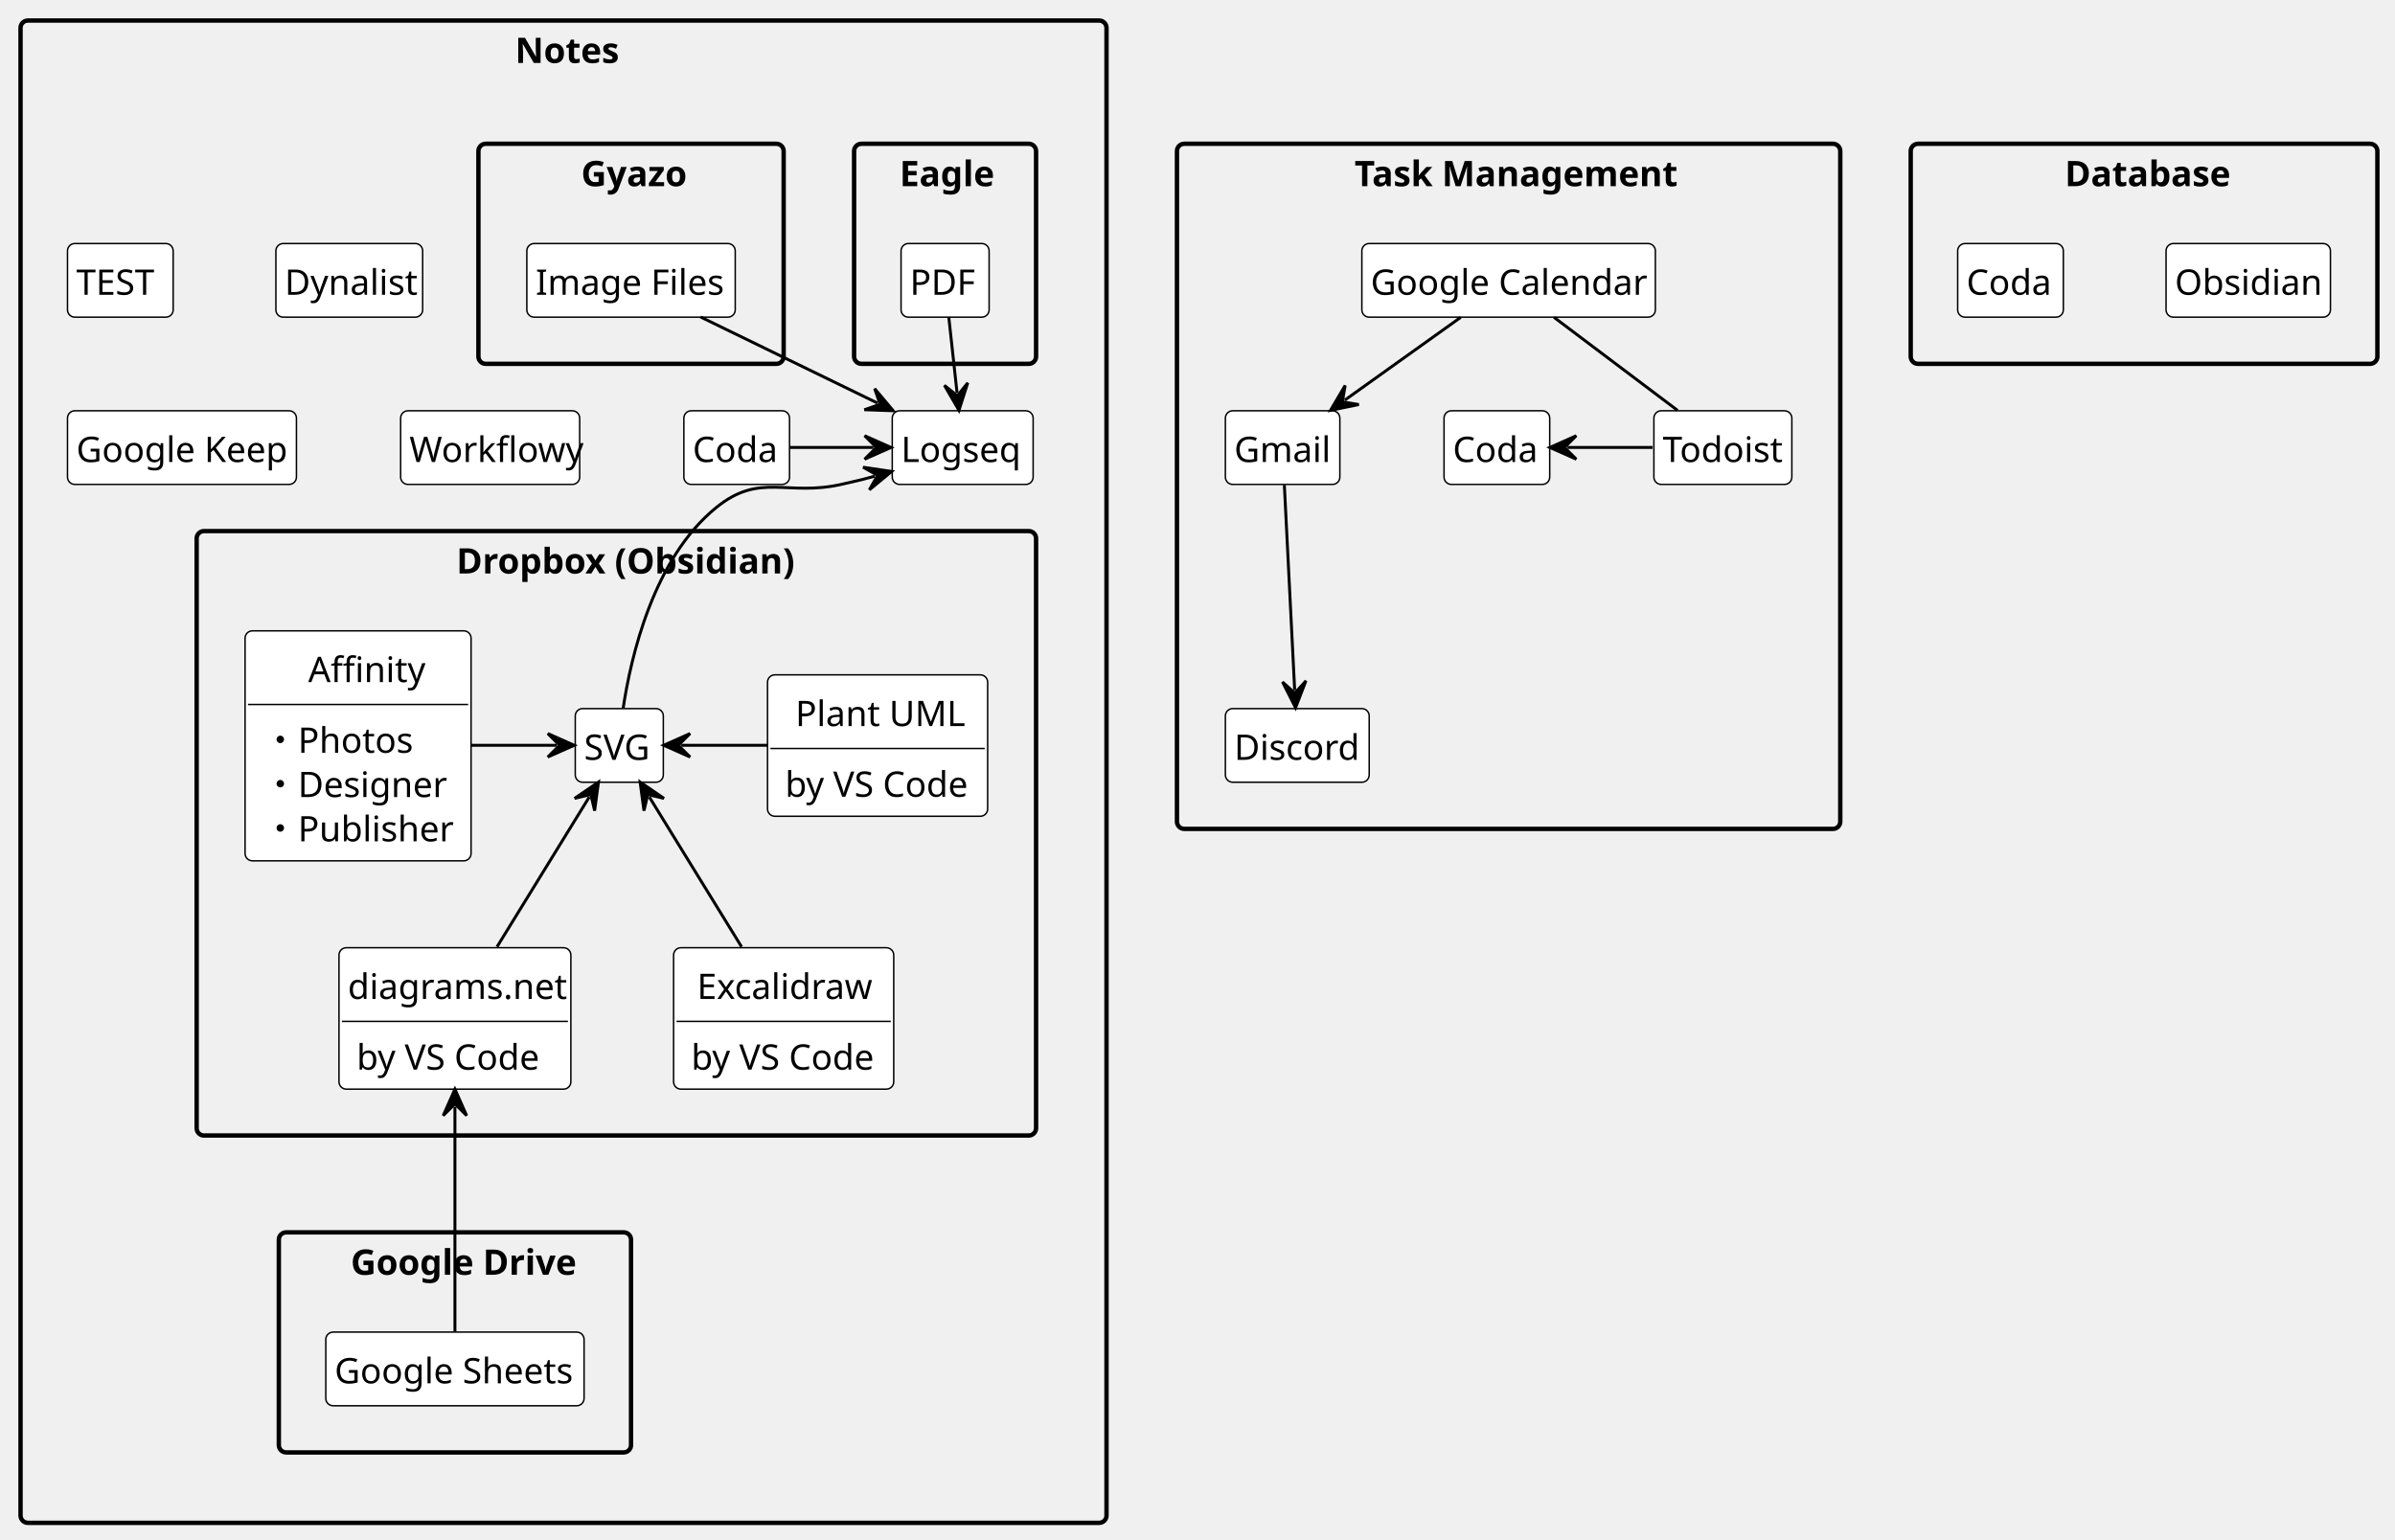
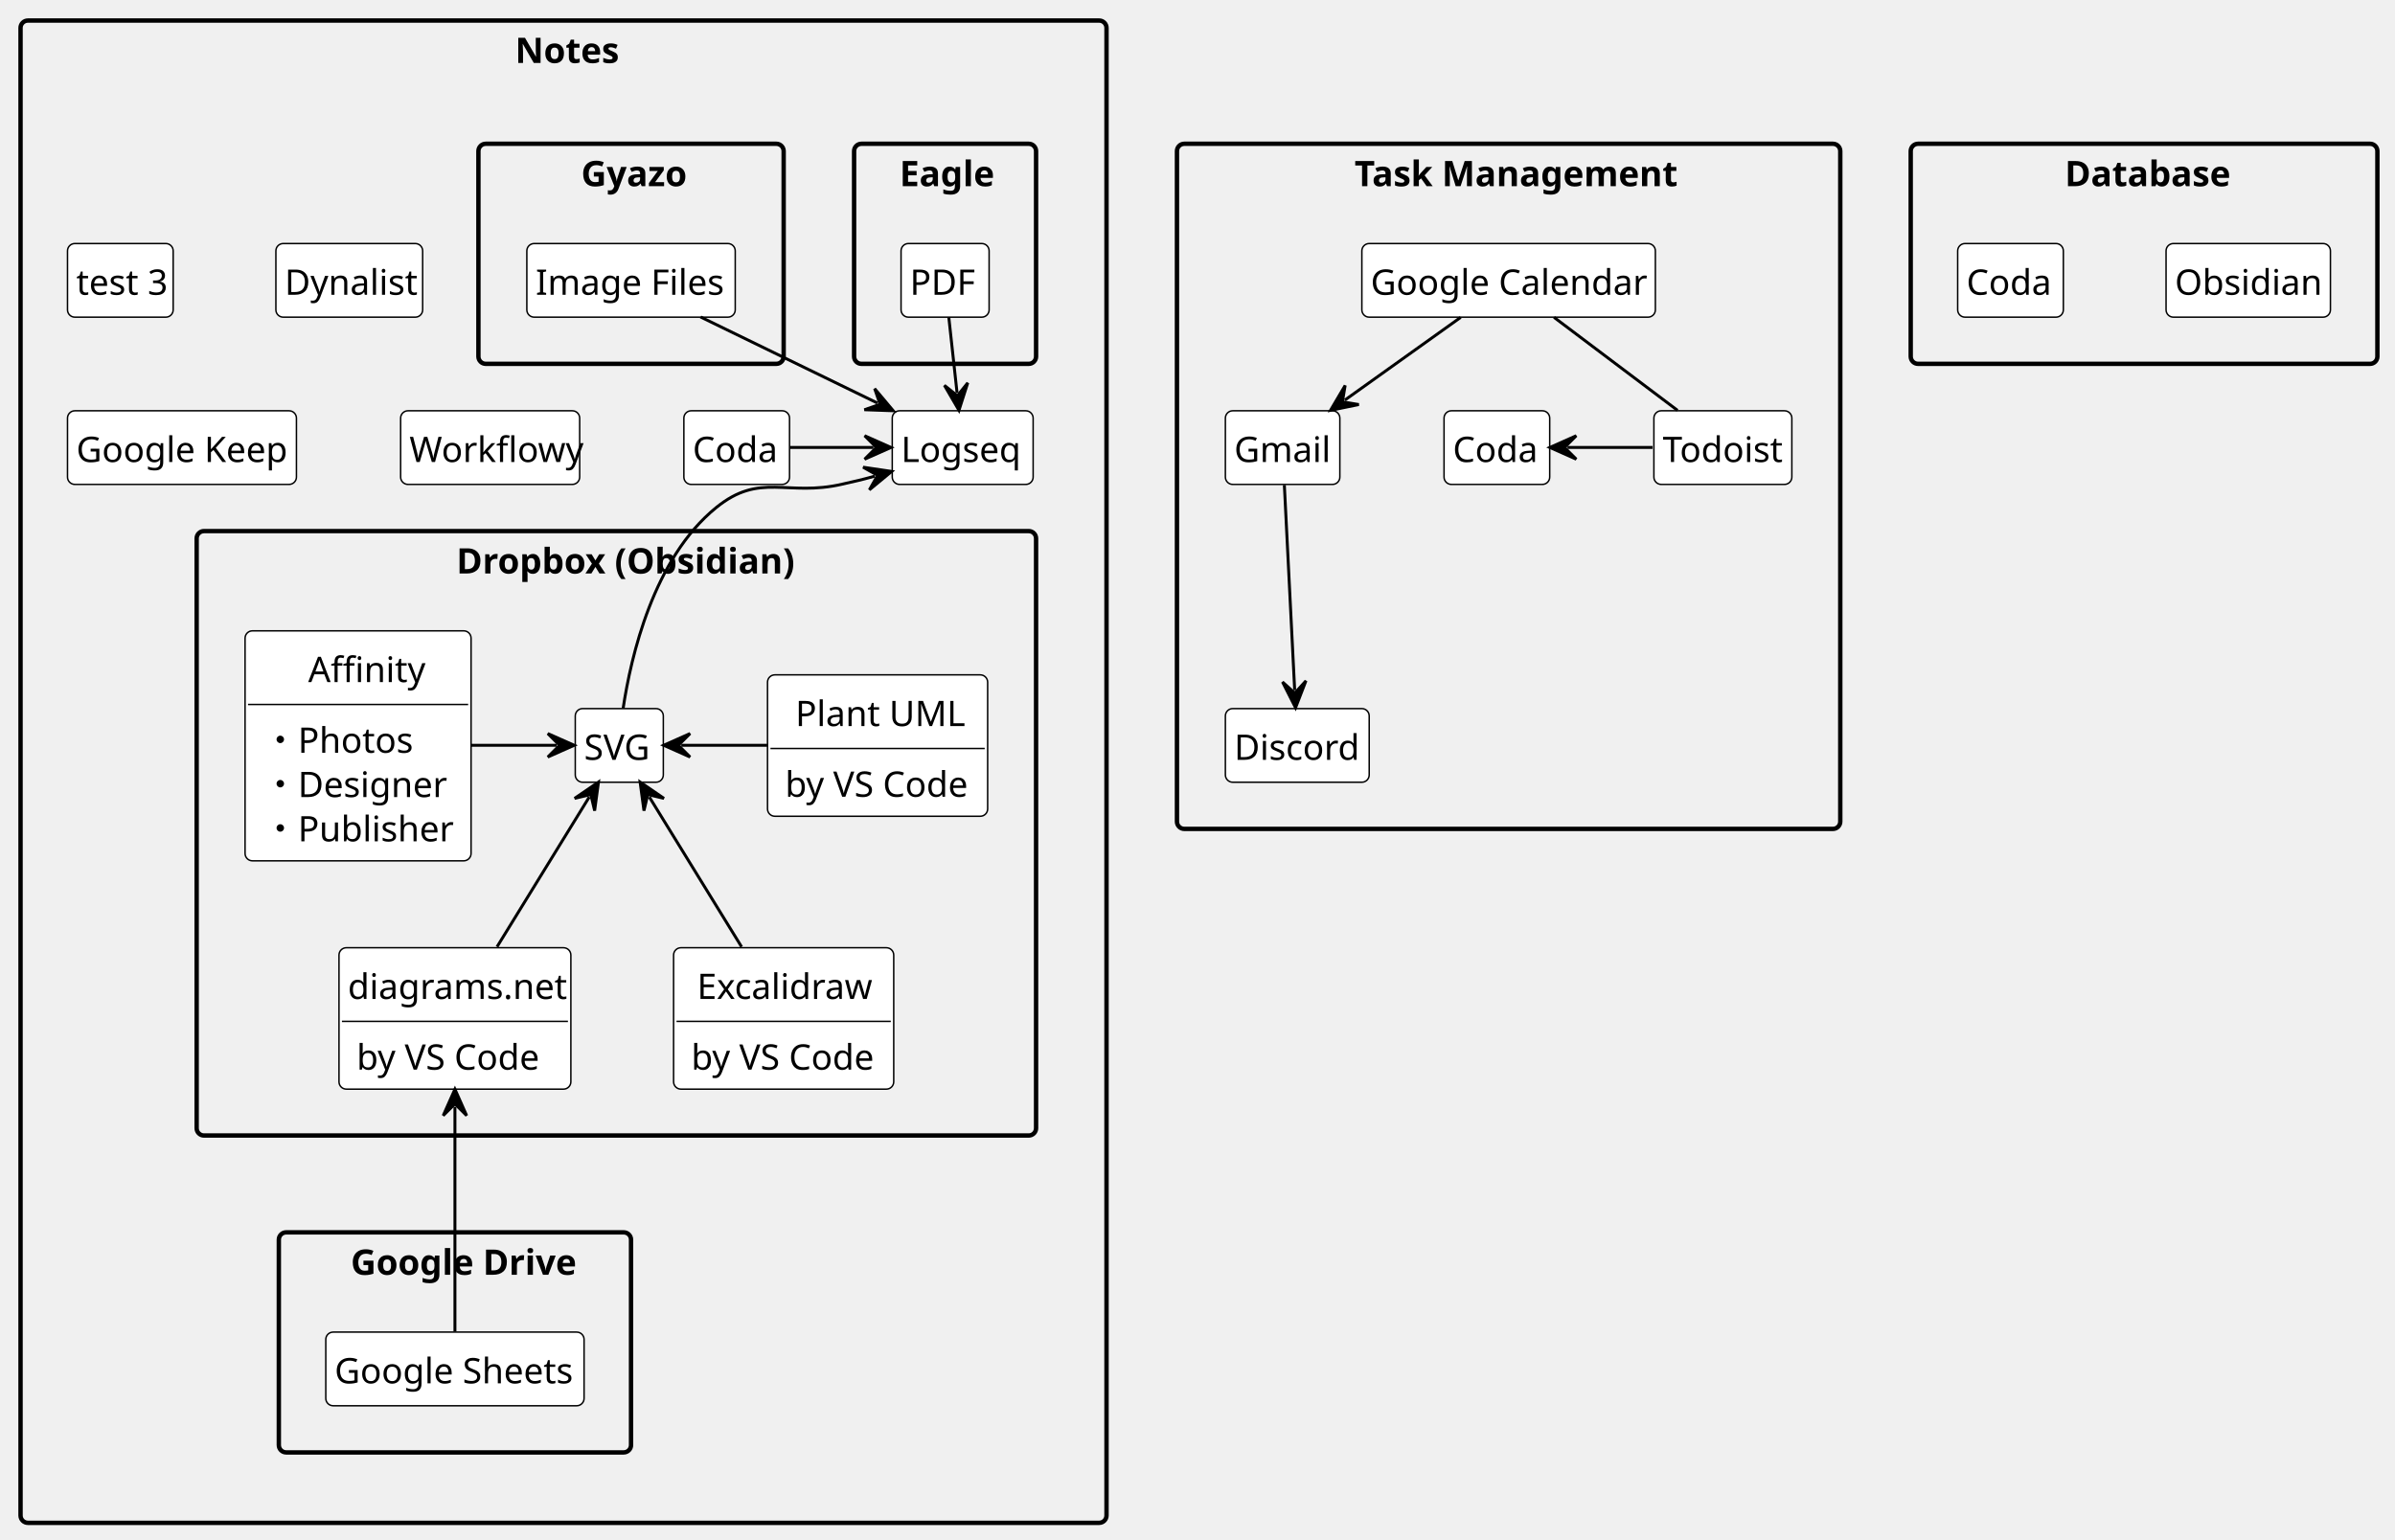
<svg xmlns="http://www.w3.org/2000/svg" contentStyleType="text/css" height="1640.625px" preserveAspectRatio="none" style="width:2550px;height:1640px;background:#FFFFFF;" version="1.1" viewBox="0 0 2550 1640" width="2550px" zoomAndPan="magnify">
  <defs />
  <g>
    <g id="cluster_Notes">
      <rect fill="none" height="1600" rx="7.812" ry="7.812" style="stroke:#000000;stroke-width:4.688;" width="1156.25" x="21.875" y="21.875" />
      <text fill="#000000" font-family="sans-serif" font-size="37.5" font-weight="bold" lengthAdjust="spacing" textLength="103.125" x="548.438" y="67.053">Notes</text>
    </g>
    <g id="cluster_dropbox">
      <rect fill="none" height="643.75" rx="7.812" ry="7.812" style="stroke:#000000;stroke-width:4.688;" width="893.75" x="209.375" y="565.625" />
      <text fill="#000000" font-family="sans-serif" font-size="37.5" font-weight="bold" lengthAdjust="spacing" textLength="340.625" x="485.938" y="610.803">Dropbox (Obsidian)</text>
    </g>
    <g id="cluster_googledrive">
      <rect fill="none" height="234.375" rx="7.812" ry="7.812" style="stroke:#000000;stroke-width:4.688;" width="375" x="296.875" y="1312.5" />
      <text fill="#000000" font-family="sans-serif" font-size="37.5" font-weight="bold" lengthAdjust="spacing" textLength="221.875" x="373.438" y="1357.678">Google Drive</text>
    </g>
    <g id="cluster_eagle">
      <rect fill="none" height="234.375" rx="7.812" ry="7.812" style="stroke:#000000;stroke-width:4.688;" width="193.75" x="909.375" y="153.125" />
      <text fill="#000000" font-family="sans-serif" font-size="37.5" font-weight="bold" lengthAdjust="spacing" textLength="96.875" x="957.812" y="198.303">Eagle</text>
    </g>
    <g id="cluster_gyazo">
      <rect fill="none" height="234.375" rx="7.812" ry="7.812" style="stroke:#000000;stroke-width:4.688;" width="325" x="509.375" y="153.125" />
      <text fill="#000000" font-family="sans-serif" font-size="37.5" font-weight="bold" lengthAdjust="spacing" textLength="106.25" x="618.75" y="198.303">Gyazo</text>
    </g>
    <g id="cluster_Database">
      <rect fill="none" height="234.375" rx="7.812" ry="7.812" style="stroke:#000000;stroke-width:4.688;" width="496.875" x="2034.375" y="153.125" />
      <text fill="#000000" font-family="sans-serif" font-size="37.5" font-weight="bold" lengthAdjust="spacing" textLength="168.75" x="2198.438" y="198.303">Database</text>
    </g>
    <g id="cluster_Task Management">
      <rect fill="none" height="729.688" rx="7.812" ry="7.812" style="stroke:#000000;stroke-width:4.688;" width="706.25" x="1253.125" y="153.125" />
      <text fill="#000000" font-family="sans-serif" font-size="37.5" font-weight="bold" lengthAdjust="spacing" textLength="328.125" x="1442.188" y="198.303">Task Management</text>
    </g>
-     <g id="elem_test">
-       <rect codeLine="26" fill="#FFFFFF" height="78.418" id="test" rx="7.812" ry="7.812" style="stroke:#000000;stroke-width:1.562;" width="112.5" x="71.875" y="259.375" />
-       <text fill="#000000" font-family="sans-serif" font-size="37.5" lengthAdjust="spacing" textLength="93.75" x="81.25" y="313.928">TEST</text>
+     <g id="elem_test 3">
+       <rect codeLine="26" fill="#FFFFFF" height="78.418" id="test 3" rx="7.812" ry="7.812" style="stroke:#000000;stroke-width:1.562;" width="112.5" x="71.875" y="259.375" />
+       <text fill="#000000" font-family="sans-serif" font-size="37.5" lengthAdjust="spacing" textLength="93.75" x="81.25" y="313.928">test 3</text>
    </g>
    <g id="elem_logseq">
      <rect codeLine="27" fill="#FFFFFF" height="78.418" id="logseq" rx="7.812" ry="7.812" style="stroke:#000000;stroke-width:1.562;" width="150" x="950" y="437.5" />
      <text fill="#000000" font-family="sans-serif" font-size="37.5" lengthAdjust="spacing" textLength="131.25" x="959.375" y="492.053">Logseq</text>
    </g>
    <g id="elem_coda">
      <rect codeLine="54" fill="#FFFFFF" height="78.418" id="coda" rx="7.812" ry="7.812" style="stroke:#000000;stroke-width:1.562;" width="112.5" x="728.125" y="437.5" />
      <text fill="#000000" font-family="sans-serif" font-size="37.5" lengthAdjust="spacing" textLength="93.75" x="737.5" y="492.053">Coda</text>
    </g>
    <g id="elem_dynalist">
      <rect codeLine="55" fill="#FFFFFF" height="78.418" id="dynalist" rx="7.812" ry="7.812" style="stroke:#000000;stroke-width:1.562;" width="156.25" x="293.75" y="259.375" />
      <text fill="#000000" font-family="sans-serif" font-size="37.5" lengthAdjust="spacing" textLength="137.5" x="303.125" y="313.928">Dynalist</text>
    </g>
    <g id="elem_googlekeep">
      <rect codeLine="56" fill="#FFFFFF" height="78.418" id="googlekeep" rx="7.812" ry="7.812" style="stroke:#000000;stroke-width:1.562;" width="243.75" x="71.875" y="437.5" />
      <text fill="#000000" font-family="sans-serif" font-size="37.5" lengthAdjust="spacing" textLength="225" x="81.25" y="492.053">Google Keep</text>
    </g>
    <g id="elem_workflowy">
      <rect codeLine="57" fill="#FFFFFF" height="78.418" id="workflowy" rx="7.812" ry="7.812" style="stroke:#000000;stroke-width:1.562;" width="190.625" x="426.562" y="437.5" />
      <text fill="#000000" font-family="sans-serif" font-size="37.5" lengthAdjust="spacing" textLength="171.875" x="435.938" y="492.053">Workflowy</text>
    </g>
    <g id="elem_svg">
      <rect codeLine="29" fill="#FFFFFF" height="78.418" id="svg" rx="7.812" ry="7.812" style="stroke:#000000;stroke-width:1.562;" width="93.75" x="612.5" y="754.688" />
      <text fill="#000000" font-family="sans-serif" font-size="37.5" lengthAdjust="spacing" textLength="75" x="621.875" y="809.241">SVG</text>
    </g>
    <g id="elem_diagramsnet">
      <rect codeLine="30" fill="#FFFFFF" height="150.586" id="diagramsnet" rx="7.812" ry="7.812" style="stroke:#000000;stroke-width:1.562;" width="246.875" x="360.938" y="1009.375" />
      <text fill="#000000" font-family="sans-serif" font-size="37.5" lengthAdjust="spacing" textLength="228.125" x="370.312" y="1063.928">diagrams.net</text>
      <line style="stroke:#000000;stroke-width:1.562;" x1="364.062" x2="604.688" y1="1087.793" y2="1087.793" />
      <text fill="#000000" font-family="sans-serif" font-size="37.5" lengthAdjust="spacing" textLength="196.875" x="379.688" y="1139.221">by VS Code</text>
    </g>
    <g id="elem_excalidraw">
      <rect codeLine="33" fill="#FFFFFF" height="150.586" id="excalidraw" rx="7.812" ry="7.812" style="stroke:#000000;stroke-width:1.562;" width="234.375" x="717.188" y="1009.375" />
      <text fill="#000000" font-family="sans-serif" font-size="37.5" lengthAdjust="spacing" textLength="184.375" x="742.188" y="1063.928">Excalidraw</text>
      <line style="stroke:#000000;stroke-width:1.562;" x1="720.312" x2="948.438" y1="1087.793" y2="1087.793" />
      <text fill="#000000" font-family="sans-serif" font-size="37.5" lengthAdjust="spacing" textLength="196.875" x="735.938" y="1139.221">by VS Code</text>
    </g>
    <g id="elem_plantuml">
      <rect codeLine="36" fill="#FFFFFF" height="150.586" id="plantuml" rx="7.812" ry="7.812" style="stroke:#000000;stroke-width:1.562;" width="234.375" x="817.188" y="718.75" />
      <text fill="#000000" font-family="sans-serif" font-size="37.5" lengthAdjust="spacing" textLength="175" x="846.875" y="773.303">Plant UML</text>
      <line style="stroke:#000000;stroke-width:1.562;" x1="820.312" x2="1048.438" y1="797.168" y2="797.168" />
      <text fill="#000000" font-family="sans-serif" font-size="37.5" lengthAdjust="spacing" textLength="196.875" x="835.938" y="848.596">by VS Code</text>
    </g>
    <g id="elem_affinity">
      <rect codeLine="39" fill="#FFFFFF" height="244.922" id="affinity" rx="7.812" ry="7.812" style="stroke:#000000;stroke-width:1.562;" width="240.625" x="260.938" y="671.875" />
      <text fill="#000000" font-family="sans-serif" font-size="37.5" lengthAdjust="spacing" textLength="106.25" x="328.125" y="726.428">Affinity</text>
      <line style="stroke:#000000;stroke-width:1.562;" x1="264.062" x2="498.438" y1="750.293" y2="750.293" />
      <text fill="#000000" font-family="sans-serif" font-size="37.5" lengthAdjust="spacing" textLength="159.375" x="279.688" y="801.721">・Photos</text>
      <text fill="#000000" font-family="sans-serif" font-size="37.5" lengthAdjust="spacing" textLength="196.875" x="279.688" y="848.889">・Designer</text>
      <text fill="#000000" font-family="sans-serif" font-size="37.5" lengthAdjust="spacing" textLength="203.125" x="279.688" y="896.057">・Publisher</text>
    </g>
    <g id="elem_googlesheets">
      <rect codeLine="46" fill="#FFFFFF" height="78.418" id="googlesheets" rx="7.812" ry="7.812" style="stroke:#000000;stroke-width:1.562;" width="275" x="346.875" y="1418.75" />
      <text fill="#000000" font-family="sans-serif" font-size="37.5" lengthAdjust="spacing" textLength="256.25" x="356.25" y="1473.303">Google Sheets</text>
    </g>
    <g id="elem_pdf">
      <rect codeLine="49" fill="#FFFFFF" height="78.418" id="pdf" rx="7.812" ry="7.812" style="stroke:#000000;stroke-width:1.562;" width="93.75" x="959.375" y="259.375" />
      <text fill="#000000" font-family="sans-serif" font-size="37.5" lengthAdjust="spacing" textLength="75" x="968.75" y="313.928">PDF</text>
    </g>
    <g id="elem_imagefiles">
      <rect codeLine="52" fill="#FFFFFF" height="78.418" id="imagefiles" rx="7.812" ry="7.812" style="stroke:#000000;stroke-width:1.562;" width="221.875" x="560.938" y="259.375" />
      <text fill="#000000" font-family="sans-serif" font-size="37.5" lengthAdjust="spacing" textLength="203.125" x="570.312" y="313.928">Image Files</text>
    </g>
    <g id="elem_obsidian">
      <rect codeLine="61" fill="#FFFFFF" height="78.418" id="obsidian" rx="7.812" ry="7.812" style="stroke:#000000;stroke-width:1.562;" width="175" x="2306.25" y="259.375" />
      <text fill="#000000" font-family="sans-serif" font-size="37.5" lengthAdjust="spacing" textLength="156.25" x="2315.625" y="313.928">Obsidian</text>
    </g>
    <g id="elem_coda2">
      <rect codeLine="62" fill="#FFFFFF" height="78.418" id="coda2" rx="7.812" ry="7.812" style="stroke:#000000;stroke-width:1.562;" width="112.5" x="2084.375" y="259.375" />
      <text fill="#000000" font-family="sans-serif" font-size="37.5" lengthAdjust="spacing" textLength="93.75" x="2093.75" y="313.928">Coda</text>
    </g>
    <g id="elem_coda3">
      <rect codeLine="66" fill="#FFFFFF" height="78.418" id="coda3" rx="7.812" ry="7.812" style="stroke:#000000;stroke-width:1.562;" width="112.5" x="1537.5" y="437.5" />
      <text fill="#000000" font-family="sans-serif" font-size="37.5" lengthAdjust="spacing" textLength="93.75" x="1546.875" y="492.053">Coda</text>
    </g>
    <g id="elem_todoist">
      <rect codeLine="67" fill="#FFFFFF" height="78.418" id="todoist" rx="7.812" ry="7.812" style="stroke:#000000;stroke-width:1.562;" width="146.875" x="1760.938" y="437.5" />
      <text fill="#000000" font-family="sans-serif" font-size="37.5" lengthAdjust="spacing" textLength="128.125" x="1770.312" y="492.053">Todoist</text>
    </g>
    <g id="elem_googlecalendar">
      <rect codeLine="68" fill="#FFFFFF" height="78.418" id="googlecalendar" rx="7.812" ry="7.812" style="stroke:#000000;stroke-width:1.562;" width="312.5" x="1450" y="259.375" />
      <text fill="#000000" font-family="sans-serif" font-size="37.5" lengthAdjust="spacing" textLength="293.75" x="1459.375" y="313.928">Google Calendar</text>
    </g>
    <g id="elem_gmail">
      <rect codeLine="69" fill="#FFFFFF" height="78.418" id="gmail" rx="7.812" ry="7.812" style="stroke:#000000;stroke-width:1.562;" width="121.875" x="1304.688" y="437.5" />
      <text fill="#000000" font-family="sans-serif" font-size="37.5" lengthAdjust="spacing" textLength="103.125" x="1314.062" y="492.053">Gmail</text>
    </g>
    <g id="elem_discord">
      <rect codeLine="70" fill="#FFFFFF" height="78.418" id="discord" rx="7.812" ry="7.812" style="stroke:#000000;stroke-width:1.562;" width="153.125" x="1304.688" y="754.688" />
      <text fill="#000000" font-family="sans-serif" font-size="37.5" lengthAdjust="spacing" textLength="134.375" x="1314.062" y="809.241">Discord</text>
    </g>
    <g id="link_logseq_svg">
      <path codeLine="74" d="M931.342,507.119 C914.155,511.9 913.969,511.656 896.875,515.625 C837.719,529.406 809.656,502.344 762.5,540.625 C695.781,594.781 671.75,699.25 663.469,754.438 " fill="none" id="logseq-backto-svg" style="stroke:#000000;stroke-width:3.125;" />
      <polygon fill="#000000" points="949.406,502.094,918.96,497.589,934.353,506.281,925.66,521.674,949.406,502.094" style="stroke:#000000;stroke-width:3.125;" />
    </g>
    <g id="link_svg_plantuml">
      <path codeLine="75" d="M725.375,793.75 C762.156,793.75 780.188,793.75 816.938,793.75 " fill="none" id="svg-backto-plantuml" style="stroke:#000000;stroke-width:3.125;" />
      <polygon fill="#000000" points="706.625,793.75,734.75,806.25,722.25,793.75,734.75,781.25,706.625,793.75" style="stroke:#000000;stroke-width:3.125;" />
    </g>
    <g id="link_svg_excalidraw">
      <path codeLine="76" d="M691.364,848.871 C718.427,892.808 754.969,952.188 789.562,1008.406 " fill="none" id="svg-backto-excalidraw" style="stroke:#000000;stroke-width:3.125;" />
      <polygon fill="#000000" points="681.531,832.906,685.638,863.409,689.726,846.21,706.924,850.298,681.531,832.906" style="stroke:#000000;stroke-width:3.125;" />
    </g>
    <g id="link_svg_diagramsnet">
      <path codeLine="77" d="M627.386,848.871 C600.323,892.808 563.781,952.188 529.188,1008.406 " fill="none" id="svg-backto-diagramsnet" style="stroke:#000000;stroke-width:3.125;" />
      <polygon fill="#000000" points="637.219,832.906,611.826,850.298,629.024,846.21,633.112,863.409,637.219,832.906" style="stroke:#000000;stroke-width:3.125;" />
    </g>
    <g id="link_affinity_svg">
      <path codeLine="78" d="M501.844,793.75 C538.344,793.75 556.125,793.75 592.625,793.75 " fill="none" id="affinity-to-svg" style="stroke:#000000;stroke-width:3.125;" />
      <polygon fill="#000000" points="611.375,793.75,583.25,781.25,595.75,793.75,583.25,806.25,611.375,793.75" style="stroke:#000000;stroke-width:3.125;" />
    </g>
    <g id="link_diagramsnet_googlesheets">
      <path codeLine="79" d="M484.375,1178.781 C484.375,1256.531 484.375,1358.094 484.375,1418.094 " fill="none" id="diagramsnet-backto-googlesheets" style="stroke:#000000;stroke-width:3.125;" />
      <polygon fill="#000000" points="484.375,1160.031,471.875,1188.156,484.375,1175.656,496.875,1188.156,484.375,1160.031" style="stroke:#000000;stroke-width:3.125;" />
    </g>
    <g id="link_pdf_logseq">
      <path codeLine="80" d="M1010.219,338 C1013.406,367.188 1015.806,389.236 1018.994,418.392 " fill="none" id="pdf-to-logseq" style="stroke:#000000;stroke-width:3.125;" />
      <polygon fill="#000000" points="1021.031,437.031,1030.401,407.714,1019.333,421.499,1005.549,410.431,1021.031,437.031" style="stroke:#000000;stroke-width:3.125;" />
    </g>
    <g id="link_imagefiles_logseq">
      <path codeLine="81" d="M745.906,337.594 C806.156,366.938 873.988,399.912 934.207,429.255 " fill="none" id="imagefiles-to-logseq" style="stroke:#000000;stroke-width:3.125;" />
      <polygon fill="#000000" points="951.062,437.469,931.255,413.912,937.016,430.624,920.304,436.386,951.062,437.469" style="stroke:#000000;stroke-width:3.125;" />
    </g>
    <g id="link_coda_logseq">
      <path codeLine="82" d="M840.781,476.562 C876.75,476.562 894,476.562 929.969,476.562 " fill="none" id="coda-to-logseq" style="stroke:#000000;stroke-width:3.125;" />
      <polygon fill="#000000" points="948.719,476.562,920.594,464.062,933.094,476.562,920.594,489.062,948.719,476.562" style="stroke:#000000;stroke-width:3.125;" />
    </g>
    <g id="link_googlecalendar_todoist">
      <path codeLine="87" d="M1654.625,338 C1693.344,367.188 1747.375,407.875 1786.062,437.031 " fill="none" id="googlecalendar-todoist" style="stroke:#000000;stroke-width:3.125;" />
    </g>
    <g id="link_googlecalendar_gmail">
      <path codeLine="88" d="M1555.219,338 C1514.375,367.188 1472.663,396.976 1431.851,426.132 " fill="none" id="googlecalendar-to-gmail" style="stroke:#000000;stroke-width:3.125;" />
      <polygon fill="#000000" points="1416.594,437.031,1446.745,430.853,1429.308,427.949,1432.213,410.511,1416.594,437.031" style="stroke:#000000;stroke-width:3.125;" />
    </g>
    <g id="link_gmail_discord">
      <path codeLine="89" d="M1367.469,516.562 C1370.5,576.406 1375.467,675.242 1378.467,735.055 " fill="none" id="gmail-to-discord" style="stroke:#000000;stroke-width:3.125;" />
      <polygon fill="#000000" points="1379.406,753.781,1390.482,725.065,1378.623,738.176,1365.513,726.318,1379.406,753.781" style="stroke:#000000;stroke-width:3.125;" />
    </g>
    <g id="link_coda3_todoist">
      <path codeLine="90" d="M1668.906,476.562 C1705.344,476.562 1723.062,476.562 1759.531,476.562 " fill="none" id="coda3-backto-todoist" style="stroke:#000000;stroke-width:3.125;" />
      <polygon fill="#000000" points="1650.156,476.562,1678.281,489.062,1665.781,476.562,1678.281,464.062,1650.156,476.562" style="stroke:#000000;stroke-width:3.125;" />
    </g>
  </g>
</svg>
